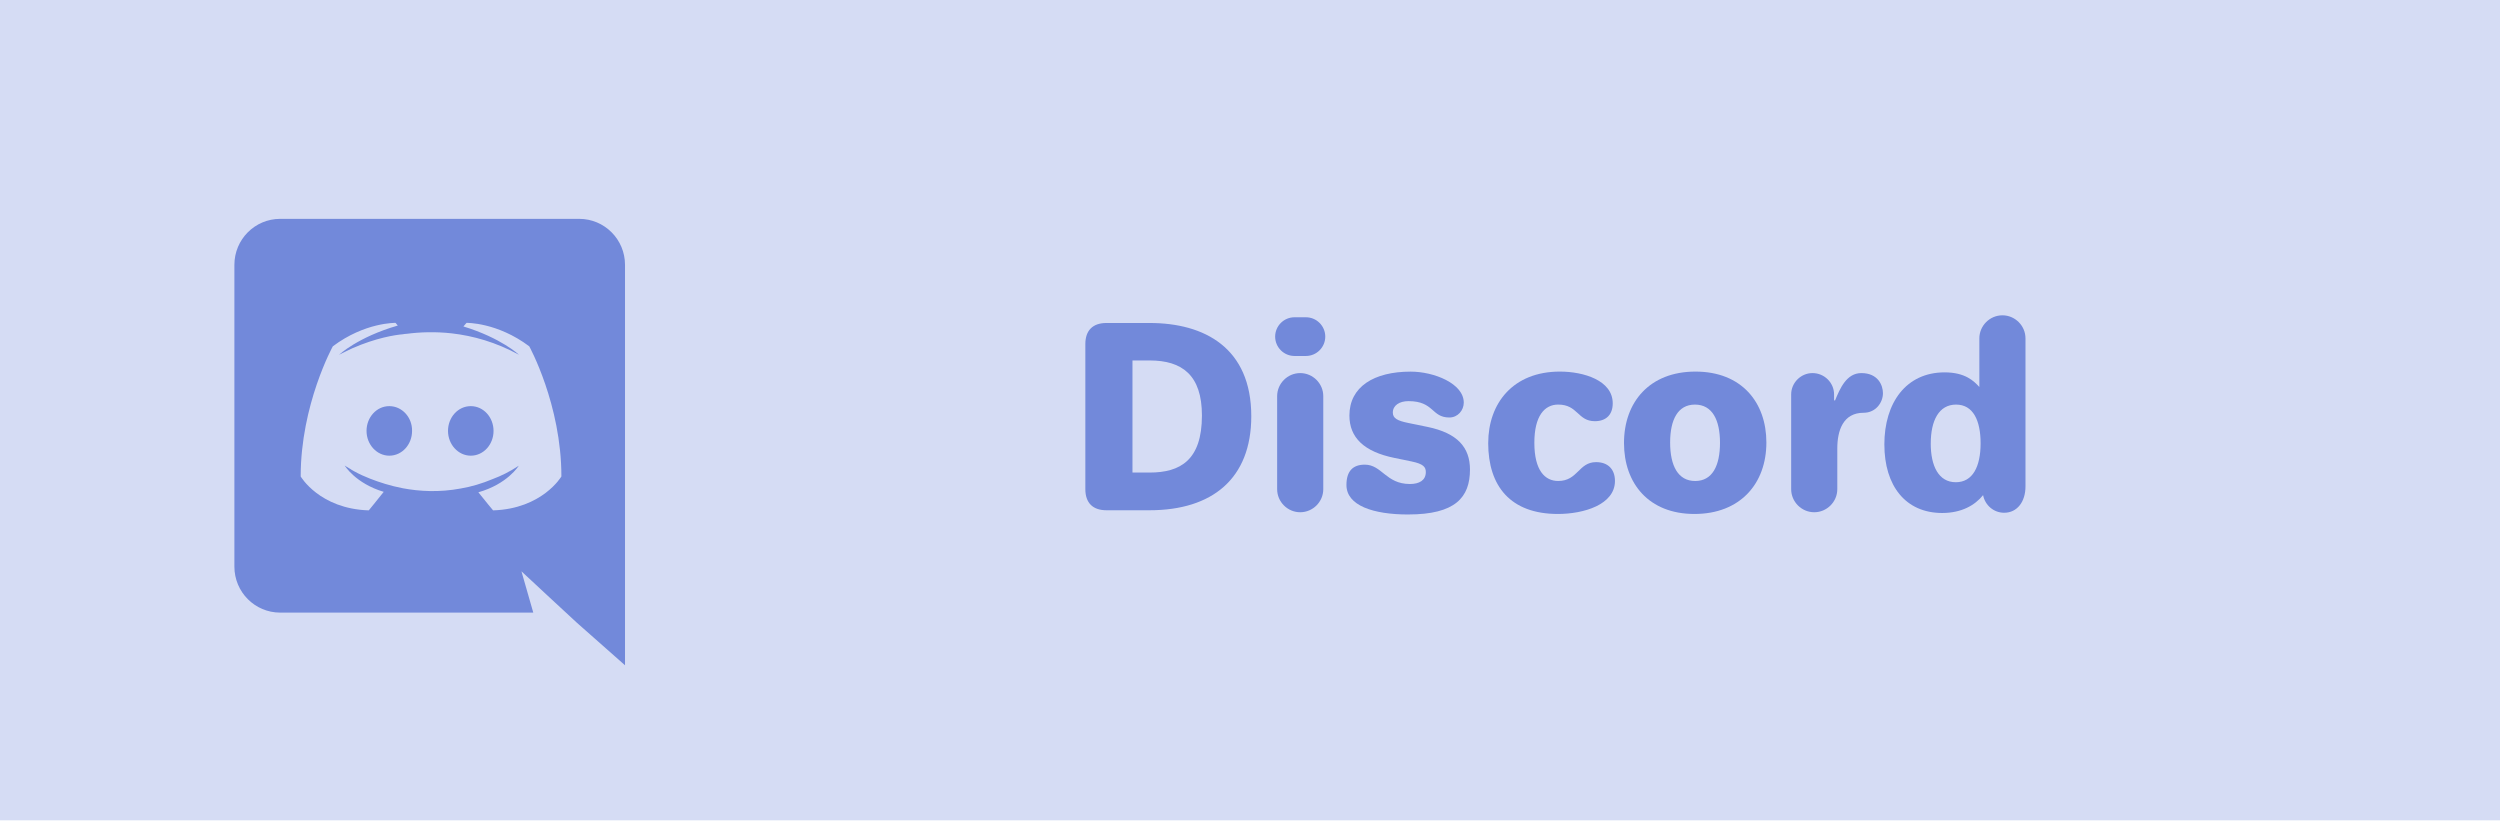
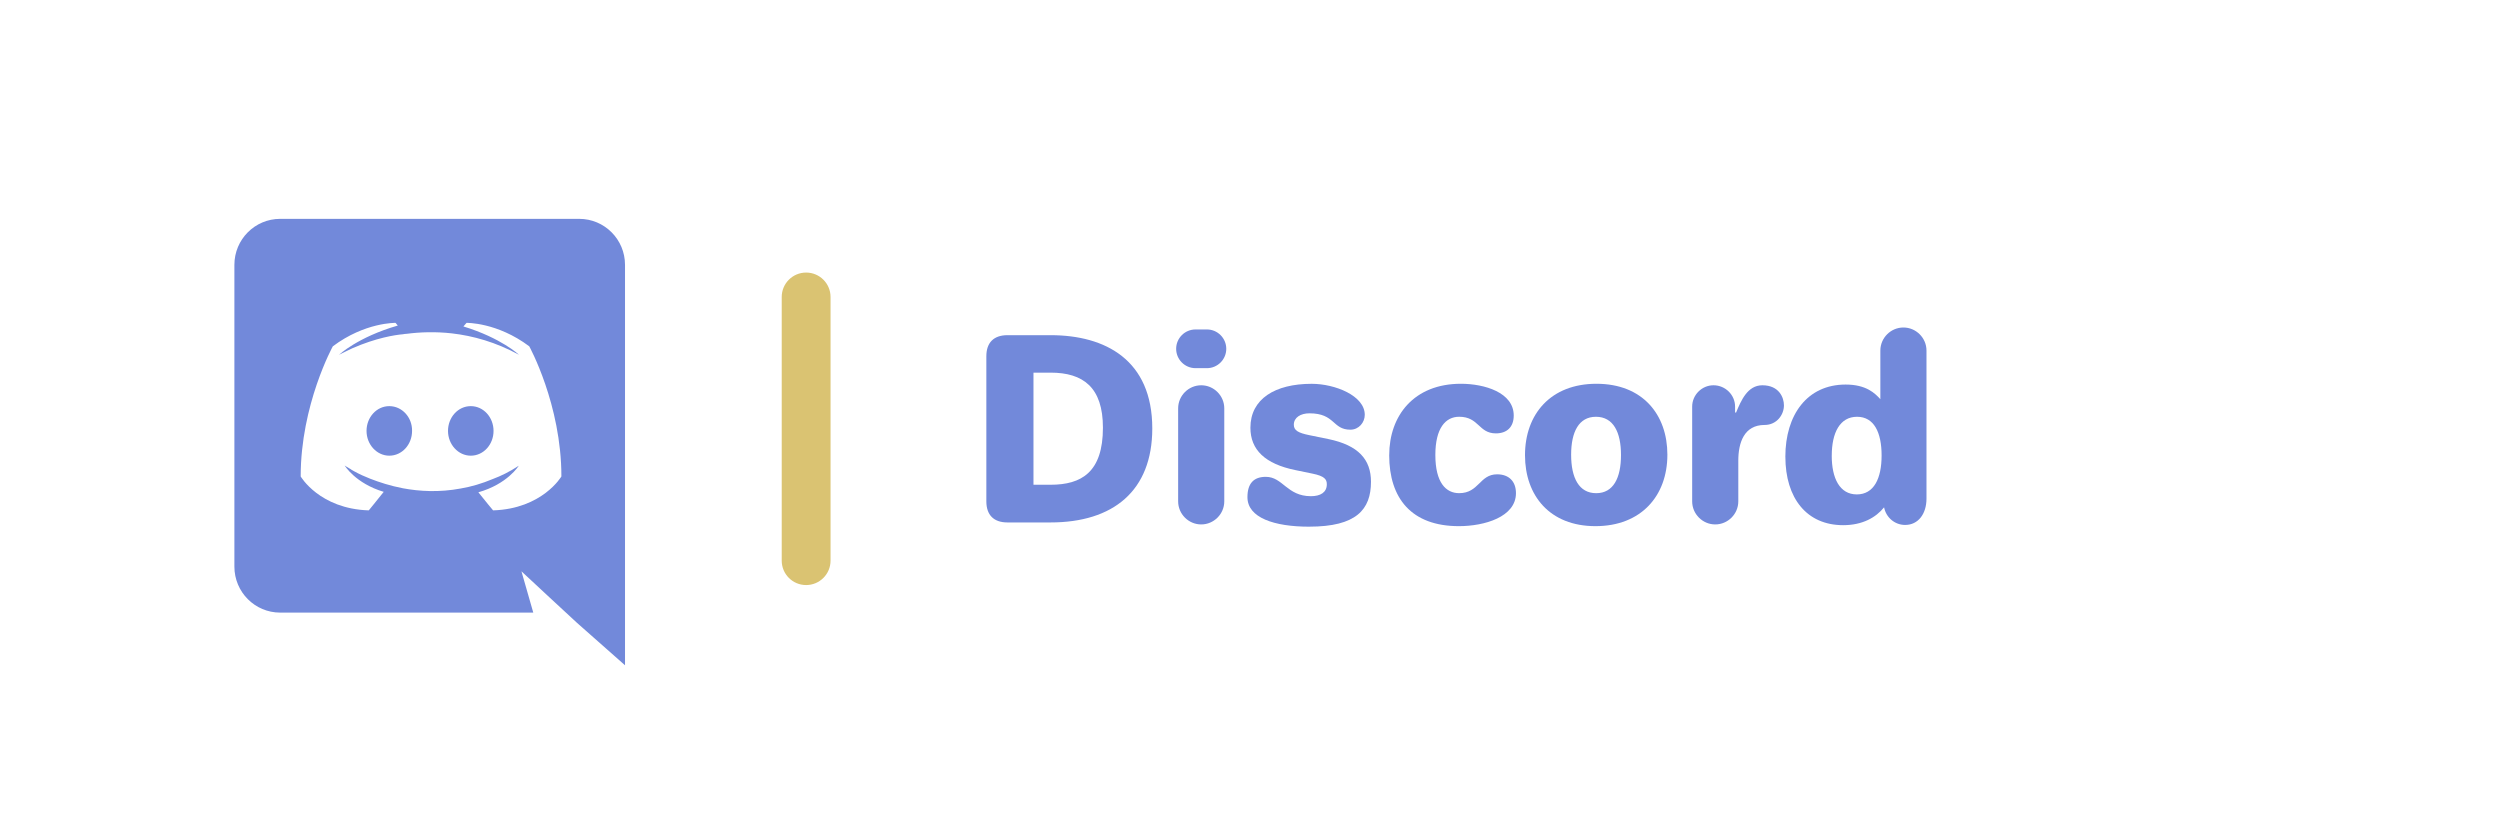
<svg xmlns="http://www.w3.org/2000/svg" width="128mm" height="42mm" viewBox="0 0 128 42" version="1.1" id="svg891">
  <defs id="defs885" />
  <g id="layer1" transform="translate(0,-255)">
-     <rect id="rect10" width="128" height="42" x="-1.7763568e-15" y="255" style="display:inline;fill:#7289da;fill-opacity:0.294;stroke:none;stroke-width:2.001;stroke-miterlimit:4;stroke-dasharray:none;stroke-opacity:1" />
-     <g aria-label="Discord" style="font-style:normal;font-variant:normal;font-weight:normal;font-stretch:normal;font-size:12.7px;line-height:1.25;font-family:'Old Standard TT';-inkscape-font-specification:'Old Standard TT';letter-spacing:0px;word-spacing:0px;fill:#7289da;fill-opacity:1;stroke:none;stroke-width:0.265" id="text1475" transform="translate(2.645833)">
+     <g aria-label="Discord" style="font-style:normal;font-variant:normal;font-weight:normal;font-stretch:normal;font-size:12.7px;line-height:1.25;font-family:'Old Standard TT';-inkscape-font-specification:'Old Standard TT';letter-spacing:0px;word-spacing:0px;fill:#7289da;fill-opacity:1;stroke:none;stroke-width:0.265" id="text1475" transform="translate(-2.423062,0.6240357)">
      <path d="m 52.924,280.046 c 0,0.699 0.381,1.079 1.079,1.079 h 2.21 c 3.2,0 5.207,-1.613 5.207,-4.813 0,-3.505 -2.4,-4.775 -5.207,-4.775 h -2.21 c -0.699,0 -1.079,0.381 -1.079,1.079 z m 2.413,-0.851 v -5.74 h 0.876 c 1.664,0 2.68,0.749 2.68,2.819 0,2.286 -1.105,2.921 -2.68,2.921 z" style="font-style:normal;font-variant:normal;font-weight:normal;font-stretch:normal;font-family:Jellee;-inkscape-font-specification:Jellee;fill:#7289da;fill-opacity:1;stroke-width:0.265" id="path820" />
      <path d="m 62.642,272.235 c 0,0.546 0.445,0.991 0.991,0.991 h 0.584 c 0.546,0 0.991,-0.445 0.991,-0.991 0,-0.546 -0.445,-0.991 -0.991,-0.991 h -0.584 c -0.546,0 -0.991,0.445 -0.991,0.991 z m 0.102,7.811 c 0,0.648 0.533,1.181 1.181,1.181 0.648,0 1.181,-0.533 1.181,-1.181 v -4.763 c 0,-0.648 -0.533,-1.181 -1.181,-1.181 -0.648,0 -1.181,0.533 -1.181,1.181 z" style="font-style:normal;font-variant:normal;font-weight:normal;font-stretch:normal;font-family:Jellee;-inkscape-font-specification:Jellee;fill:#7289da;fill-opacity:1;stroke-width:0.265" id="path822" />
      <path d="m 69.455,281.341 c 2.413,0 3.162,-0.876 3.162,-2.299 0,-1.143 -0.648,-1.867 -2.172,-2.184 l -0.991,-0.203 c -0.559,-0.114 -0.787,-0.241 -0.787,-0.533 0,-0.368 0.343,-0.584 0.8,-0.584 1.321,0 1.168,0.838 2.095,0.838 0.432,0 0.737,-0.368 0.737,-0.762 0,-0.978 -1.524,-1.587 -2.718,-1.587 -1.88,0 -3.137,0.775 -3.137,2.248 0,1.13 0.749,1.854 2.311,2.172 l 0.864,0.178 c 0.622,0.127 0.737,0.292 0.737,0.546 0,0.419 -0.33,0.61 -0.813,0.61 -1.232,0 -1.435,-0.991 -2.311,-0.991 -0.622,0 -0.94,0.343 -0.94,1.041 0,1.054 1.372,1.511 3.162,1.511 z" style="font-style:normal;font-variant:normal;font-weight:normal;font-stretch:normal;font-family:Jellee;-inkscape-font-specification:Jellee;fill:#7289da;fill-opacity:1;stroke-width:0.265" id="path824" />
      <path d="m 73.55,277.683 c 0,2.21 1.143,3.632 3.569,3.632 1.308,0 2.921,-0.47 2.921,-1.689 0,-0.61 -0.368,-0.965 -0.965,-0.965 -0.902,0 -0.927,0.965 -1.943,0.965 -0.673,0 -1.219,-0.533 -1.219,-1.956 0,-1.372 0.521,-1.956 1.219,-1.956 1.016,0 0.991,0.851 1.88,0.851 0.572,0 0.914,-0.33 0.914,-0.914 0,-1.181 -1.499,-1.626 -2.705,-1.626 -2.4,0 -3.67,1.626 -3.67,3.658 z" style="font-style:normal;font-variant:normal;font-weight:normal;font-stretch:normal;font-family:Jellee;-inkscape-font-specification:Jellee;fill:#7289da;fill-opacity:1;stroke-width:0.265" id="path826" />
      <path d="m 80.503,277.683 c 0,2.07 1.27,3.632 3.607,3.632 2.337,0 3.683,-1.549 3.683,-3.658 0,-2.057 -1.27,-3.632 -3.632,-3.632 -2.337,0 -3.658,1.549 -3.658,3.658 z m 2.362,-0.025 c 0,-1.168 0.394,-1.943 1.27,-1.943 0.889,0 1.283,0.787 1.283,1.956 0,1.181 -0.394,1.956 -1.27,1.956 -0.876,0 -1.283,-0.775 -1.283,-1.968 z" style="font-style:normal;font-variant:normal;font-weight:normal;font-stretch:normal;font-family:Jellee;-inkscape-font-specification:Jellee;fill:#7289da;fill-opacity:1;stroke-width:0.265" id="path828" />
      <path d="m 89.062,280.046 c 0,0.648 0.533,1.181 1.181,1.181 0.648,0 1.181,-0.533 1.181,-1.181 v -2.083 c 0,-0.914 0.292,-1.829 1.346,-1.829 0.622,0 0.991,-0.521 0.991,-1.003 0,-0.406 -0.254,-1.029 -1.105,-1.029 -0.762,0 -1.092,0.787 -1.346,1.397 h -0.051 v -0.305 c 0,-0.597 -0.495,-1.092 -1.105,-1.092 -0.597,0 -1.092,0.495 -1.092,1.092 z" style="font-style:normal;font-variant:normal;font-weight:normal;font-stretch:normal;font-family:Jellee;-inkscape-font-specification:Jellee;fill:#7289da;fill-opacity:1;stroke-width:0.265" id="path830" />
      <path d="m 93.834,277.76 c 0,2.121 1.092,3.505 2.959,3.505 0.991,0 1.676,-0.394 2.095,-0.914 0.102,0.521 0.546,0.902 1.079,0.902 0.673,0 1.092,-0.572 1.092,-1.346 v -7.582 c 0,-0.648 -0.533,-1.181 -1.181,-1.181 -0.648,0 -1.181,0.533 -1.181,1.181 v 2.489 c -0.279,-0.305 -0.724,-0.749 -1.778,-0.749 -1.968,0 -3.086,1.549 -3.086,3.696 z m 2.375,-0.051 c 0,-1.181 0.419,-1.994 1.295,-1.994 0.876,0 1.257,0.813 1.257,1.981 0,1.181 -0.394,1.994 -1.27,1.994 -0.876,0 -1.283,-0.826 -1.283,-1.981 z" style="font-style:normal;font-variant:normal;font-weight:normal;font-stretch:normal;font-family:Jellee;-inkscape-font-specification:Jellee;fill:#7289da;fill-opacity:1;stroke-width:0.265" id="path832" />
    </g>
+     <rect style="fill:#dac372;fill-opacity:1;stroke:none;stroke-width:1.958;stroke-miterlimit:4;stroke-dasharray:none;stroke-opacity:1" id="rect831" width="2.5" height="16" x="40.024" y="268.955" ry="1.25" />
  </g>
-   <g id="layer3">
+   <g id="layer3" style="display:inline">
    <g id="g924" transform="matrix(0.1142857,0,0,0.1142857,8.000744,8.919645)">
      <path id="path910" d="m 104.4,103.9 c -5.7,0 -10.2,5 -10.2,11.1 0,6.1 4.6,11.1 10.2,11.1 5.7,0 10.2,-5 10.2,-11.1 0.1,-6.1 -4.5,-11.1 -10.2,-11.1 z m 36.5,0 c -5.7,0 -10.2,5 -10.2,11.1 0,6.1 4.6,11.1 10.2,11.1 5.7,0 10.2,-5 10.2,-11.1 0,-6.1 -4.5,-11.1 -10.2,-11.1 z" class="st0" style="fill:#7289da" />
      <path id="path912" d="M 189.5,20 H 55.5 C 44.2,20 35,29.2 35,40.6 v 135.2 c 0,11.4 9.2,20.6 20.5,20.6 h 113.4 l -5.3,-18.5 12.8,11.9 12.1,11.2 21.5,19 V 40.6 C 210,29.2 200.8,20 189.5,20 Z m -38.6,130.6 c 0,0 -3.6,-4.3 -6.6,-8.1 13.1,-3.7 18.1,-11.9 18.1,-11.9 -4.1,2.7 -8,4.6 -11.5,5.9 -5,2.1 -9.8,3.5 -14.5,4.3 -9.6,1.8 -18.4,1.3 -25.9,-0.1 -5.7,-1.1 -10.6,-2.7 -14.7,-4.3 -2.3,-0.9 -4.8,-2 -7.3,-3.4 -0.3,-0.2 -0.6,-0.3 -0.9,-0.5 -0.2,-0.1 -0.3,-0.2 -0.4,-0.3 -1.8,-1 -2.8,-1.7 -2.8,-1.7 0,0 4.8,8 17.5,11.8 -3,3.8 -6.7,8.3 -6.7,8.3 -22.1,-0.7 -30.5,-15.2 -30.5,-15.2 0,-32.2 14.4,-58.3 14.4,-58.3 14.4,-10.8 28.1,-10.5 28.1,-10.5 l 1,1.2 c -18,5.2 -26.3,13.1 -26.3,13.1 0,0 2.2,-1.2 5.9,-2.9 10.7,-4.7 19.2,-6 22.7,-6.3 0.6,-0.1 1.1,-0.2 1.7,-0.2 6.1,-0.8 13,-1 20.2,-0.2 9.5,1.1 19.7,3.9 30.1,9.6 0,0 -7.9,-7.5 -24.9,-12.7 l 1.4,-1.6 c 0,0 13.7,-0.3 28.1,10.5 0,0 14.4,26.1 14.4,58.3 0,0 -8.5,14.5 -30.6,15.2 z" class="st0" style="fill:#7289da" />
    </g>
  </g>
  <style id="style908">.st0{fill:#7289DA;}</style>
</svg>
